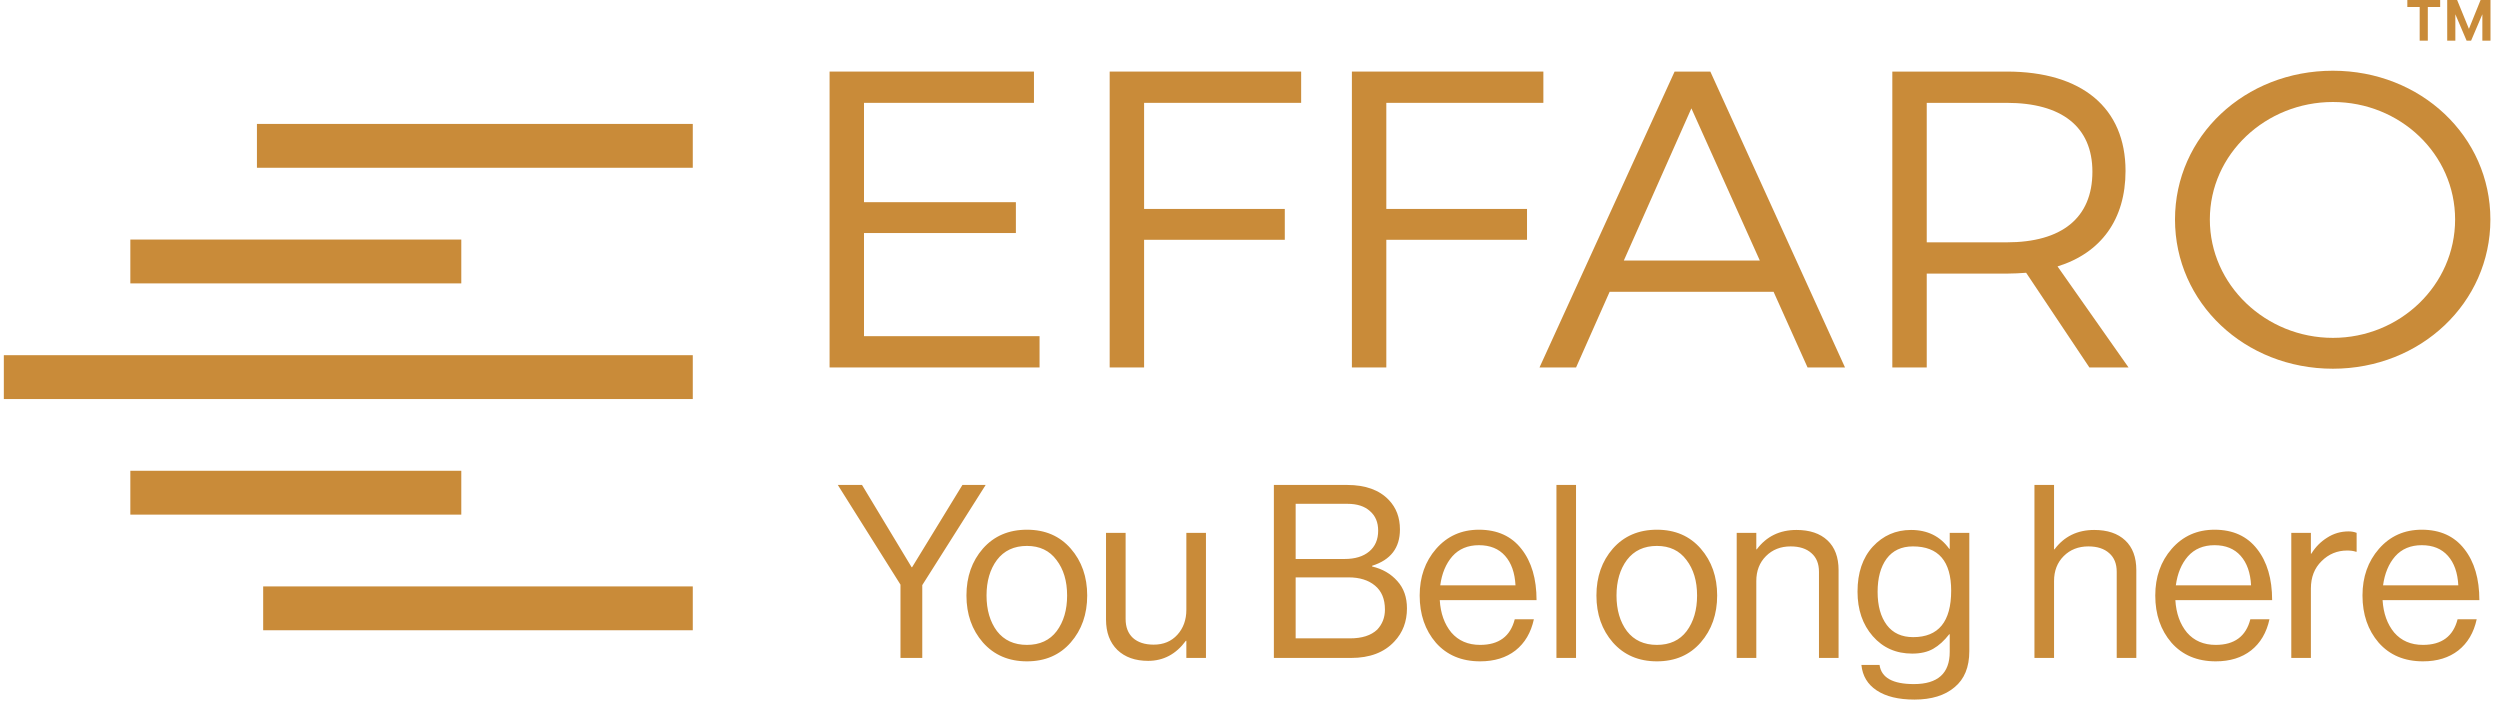
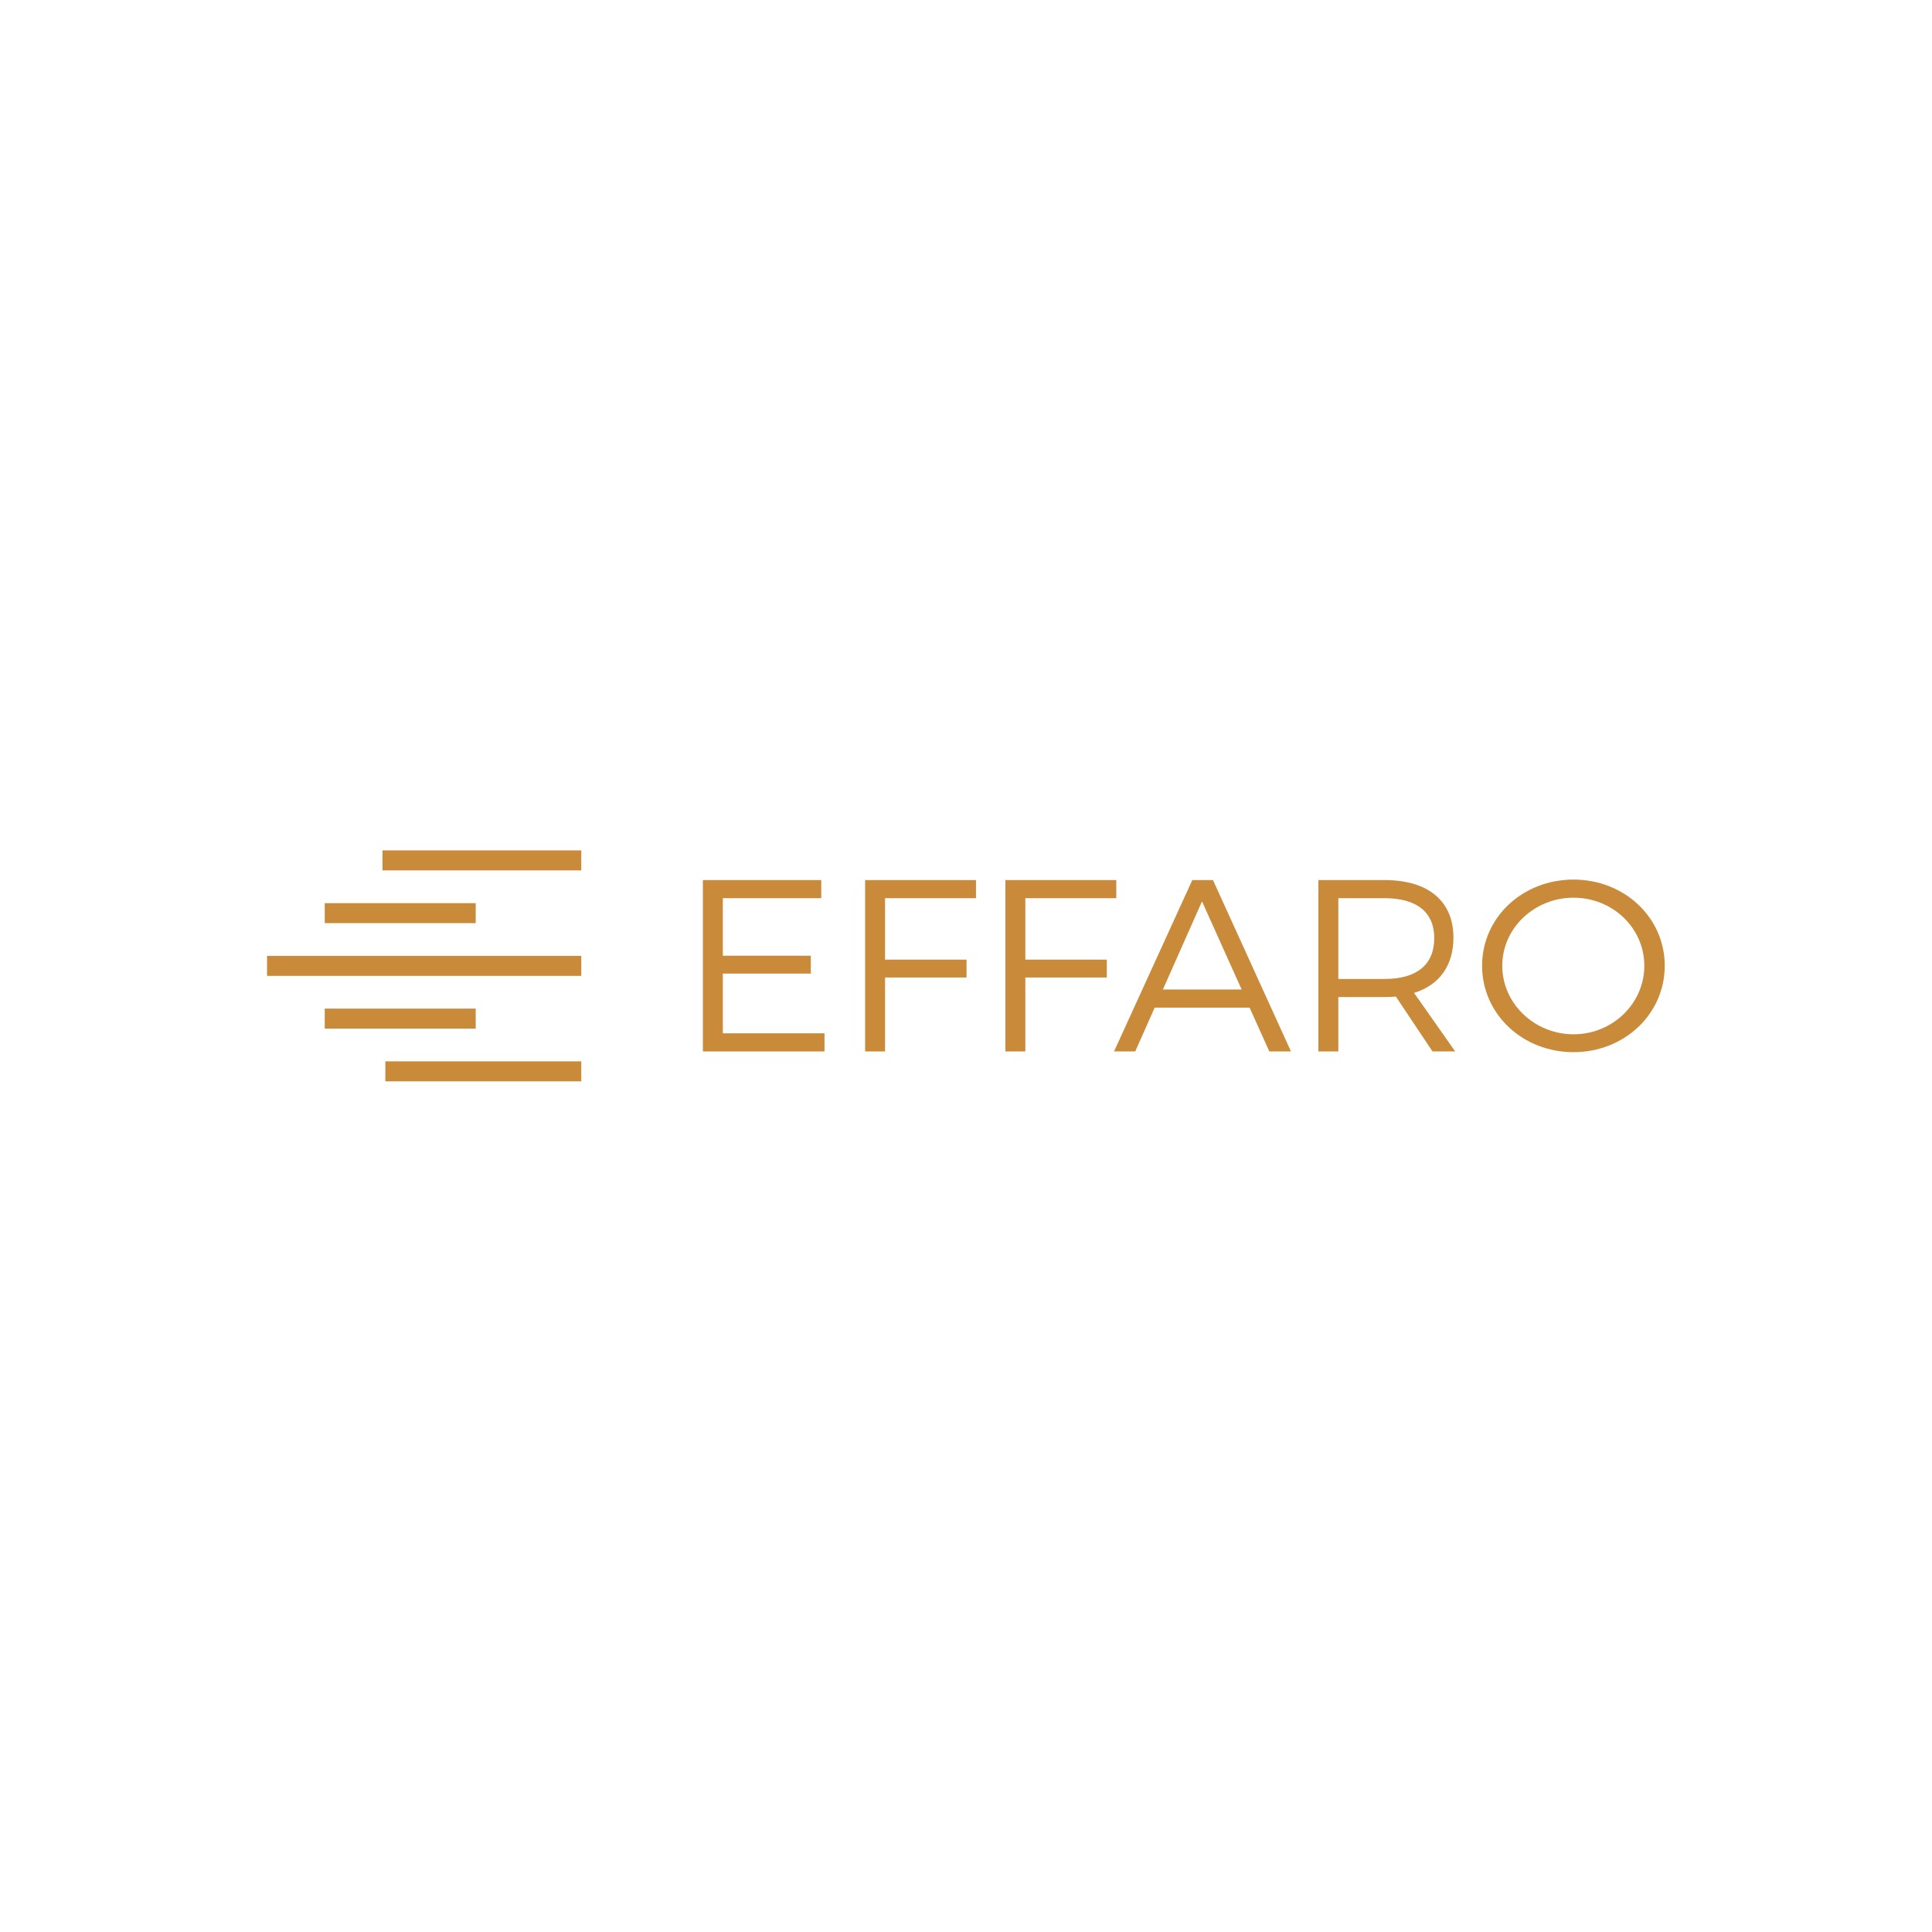
- <svg xmlns="http://www.w3.org/2000/svg" width="207" height="59" viewBox="0 0 207 59" fill="none">
-   <path d="M21.274 10.261H57.362V13.891H21.274V10.261Z" fill="#C98B39" />
-   <path d="M0.317 29.41H57.362V33.041H0.317V29.41Z" fill="#C98B39" />
-   <path d="M21.791 48.555H57.362V52.185H21.791V48.555Z" fill="#C98B39" />
-   <path d="M10.792 38.98H38.195V42.611H10.792V38.98Z" fill="#C98B39" />
-   <path d="M10.792 19.835H38.195V23.465H10.792V19.835Z" fill="#C98B39" />
-   <path d="M85.612 5.926V8.516H71.539V16.741H84.115V19.295H71.539V27.835H86.075V30.425H68.689V5.926H85.612Z" fill="#C98B39" />
-   <path d="M107.735 5.926V8.516H94.731V17.3H106.381V19.855H94.731V30.425H91.881V5.926H107.735Z" fill="#C98B39" />
-   <path d="M127.791 5.926V8.516H114.787V17.3H126.437V19.855H114.787V30.425H111.937V5.926H127.791Z" fill="#C98B39" />
-   <path d="M145.712 21.57L140.047 8.971L134.454 21.57H145.712ZM146.852 24.16H133.278L130.499 30.425H127.471L138.658 5.926H141.615L152.766 30.425H149.666L146.852 24.16Z" fill="#C98B39" />
-   <path d="M166.161 20.065C170.685 20.065 173.251 18.07 173.251 14.22C173.251 10.476 170.685 8.516 166.161 8.516H159.534V20.065H166.161ZM173.001 30.425L167.764 22.585C167.265 22.62 166.731 22.655 166.161 22.655H159.534V30.425H156.684V5.926H166.161C172.395 5.926 175.994 8.936 175.994 14.151C175.994 18.175 173.963 20.94 170.364 22.06L176.243 30.425H173.001Z" fill="#C98B39" />
-   <path d="M182.975 18.176C182.975 23.601 187.607 27.975 193.164 27.975C198.722 27.975 203.283 23.601 203.283 18.176C203.283 12.751 198.722 8.446 193.164 8.446C187.607 8.446 182.975 12.751 182.975 18.176ZM206.204 18.176C206.204 25.07 200.433 30.53 193.164 30.53C185.861 30.53 180.09 25.07 180.09 18.176C180.09 11.281 185.861 5.856 193.164 5.856C200.433 5.856 206.204 11.281 206.204 18.176Z" fill="#C98B39" />
-   <path d="M199.327 0.577V0H202.046V0.577H199.327ZM200.349 3.37V0.293H201.023V3.37H200.349ZM202.629 3.37V0H203.303V3.37H202.629ZM204.236 3.37L202.798 0H203.45L204.427 2.39L205.393 0H206.044L204.606 3.37H204.236ZM205.539 3.37V0H206.213V3.37H205.539Z" fill="#C98B39" />
-   <path d="M74.56 54.478V48.408L69.371 40.154H71.375L75.482 46.965H75.522L79.689 40.154H81.613L76.364 48.448V54.478H74.56ZM88.657 53.196C87.749 54.238 86.54 54.759 85.031 54.759C83.522 54.759 82.306 54.238 81.385 53.196C80.477 52.154 80.022 50.859 80.022 49.309C80.022 47.76 80.477 46.465 81.385 45.423C82.306 44.381 83.522 43.86 85.031 43.86C86.54 43.86 87.749 44.381 88.657 45.423C89.566 46.465 90.02 47.76 90.02 49.309C90.02 50.859 89.566 52.154 88.657 53.196ZM82.547 52.255C83.135 53.016 83.963 53.397 85.031 53.397C86.1 53.397 86.921 53.016 87.496 52.255C88.07 51.48 88.357 50.498 88.357 49.309C88.357 48.107 88.063 47.126 87.475 46.364C86.901 45.59 86.086 45.202 85.031 45.202C83.963 45.202 83.135 45.59 82.547 46.364C81.972 47.139 81.685 48.121 81.685 49.309C81.685 50.498 81.972 51.48 82.547 52.255ZM99.853 54.478H98.23V53.056H98.19C97.375 54.165 96.333 54.719 95.064 54.719C93.996 54.719 93.148 54.418 92.52 53.817C91.892 53.203 91.578 52.361 91.578 51.293V44.12H93.201V51.253C93.201 51.921 93.401 52.442 93.802 52.816C94.216 53.19 94.79 53.377 95.525 53.377C96.34 53.377 96.994 53.103 97.489 52.555C97.983 52.008 98.23 51.32 98.23 50.492V44.12H99.853V54.478ZM105.477 54.478V40.154H111.547C113.057 40.154 114.205 40.568 114.993 41.396C115.608 42.037 115.915 42.852 115.915 43.84C115.915 45.363 115.147 46.364 113.611 46.845V46.905C114.466 47.106 115.16 47.506 115.694 48.107C116.229 48.695 116.496 49.45 116.496 50.371C116.496 51.467 116.149 52.382 115.454 53.116C114.613 54.024 113.417 54.478 111.868 54.478H105.477ZM107.28 52.856H111.788C112.776 52.856 113.524 52.615 114.032 52.134C114.459 51.68 114.673 51.126 114.673 50.471C114.673 49.603 114.399 48.942 113.851 48.488C113.304 48.034 112.576 47.807 111.667 47.807H107.28V52.856ZM107.28 46.284H111.327C112.195 46.284 112.876 46.077 113.37 45.663C113.865 45.249 114.112 44.675 114.112 43.94C114.112 43.246 113.885 42.705 113.43 42.317C112.99 41.917 112.369 41.716 111.567 41.716H107.28V46.284ZM122.557 54.759C121.021 54.759 119.799 54.245 118.891 53.216C117.996 52.175 117.549 50.872 117.549 49.309C117.549 47.773 118.003 46.485 118.911 45.443C119.833 44.388 121.015 43.86 122.457 43.86C123.98 43.86 125.155 44.394 125.983 45.463C126.812 46.518 127.226 47.927 127.226 49.69H119.212C119.278 50.785 119.599 51.68 120.173 52.375C120.761 53.056 121.556 53.397 122.557 53.397C124.107 53.397 125.062 52.689 125.422 51.273H127.005C126.765 52.382 126.257 53.243 125.483 53.857C124.708 54.459 123.733 54.759 122.557 54.759ZM124.621 46.024C124.1 45.436 123.379 45.142 122.457 45.142C121.536 45.142 120.801 45.449 120.253 46.064C119.719 46.678 119.385 47.48 119.252 48.468H125.483C125.429 47.426 125.142 46.611 124.621 46.024ZM128.873 54.478V40.154H130.495V54.478H128.873ZM140.819 53.196C139.91 54.238 138.702 54.759 137.192 54.759C135.683 54.759 134.468 54.238 133.546 53.196C132.638 52.154 132.184 50.859 132.184 49.309C132.184 47.76 132.638 46.465 133.546 45.423C134.468 44.381 135.683 43.86 137.192 43.86C138.702 43.86 139.91 44.381 140.819 45.423C141.727 46.465 142.181 47.76 142.181 49.309C142.181 50.859 141.727 52.154 140.819 53.196ZM134.708 52.255C135.296 53.016 136.124 53.397 137.192 53.397C138.261 53.397 139.082 53.016 139.657 52.255C140.231 51.48 140.518 50.498 140.518 49.309C140.518 48.107 140.224 47.126 139.637 46.364C139.062 45.59 138.248 45.202 137.192 45.202C136.124 45.202 135.296 45.59 134.708 46.364C134.134 47.139 133.847 48.121 133.847 49.309C133.847 50.498 134.134 51.48 134.708 52.255ZM145.422 44.12V45.483H145.462C146.264 44.414 147.359 43.88 148.748 43.88C149.843 43.88 150.698 44.167 151.313 44.742C151.927 45.316 152.234 46.137 152.234 47.206V54.478H150.611V47.346C150.611 46.678 150.404 46.164 149.99 45.803C149.576 45.429 149.002 45.242 148.267 45.242C147.439 45.242 146.758 45.51 146.224 46.044C145.689 46.578 145.422 47.266 145.422 48.107V54.478H143.799V44.12H145.422ZM158.512 57.925C157.189 57.925 156.147 57.671 155.386 57.163C154.638 56.669 154.217 55.968 154.124 55.059H155.627C155.773 56.115 156.722 56.642 158.471 56.642C160.448 56.642 161.437 55.754 161.437 53.978V52.515H161.397C160.983 53.049 160.542 53.45 160.074 53.717C159.607 53.984 159.026 54.118 158.331 54.118C156.996 54.118 155.907 53.637 155.066 52.675C154.224 51.714 153.803 50.485 153.803 48.989C153.803 47.426 154.224 46.184 155.066 45.263C155.92 44.341 156.976 43.88 158.231 43.88C159.593 43.88 160.649 44.401 161.397 45.443H161.437V44.12H163.059V53.917C163.059 55.24 162.652 56.235 161.837 56.903C161.036 57.584 159.927 57.925 158.512 57.925ZM158.411 52.755C160.508 52.755 161.557 51.473 161.557 48.909C161.557 46.465 160.502 45.242 158.391 45.242C157.443 45.242 156.715 45.583 156.208 46.264C155.713 46.945 155.466 47.86 155.466 49.009C155.466 50.158 155.72 51.073 156.228 51.754C156.735 52.422 157.463 52.755 158.411 52.755ZM170.075 40.154V45.483H170.115C170.916 44.414 172.011 43.88 173.4 43.88C174.496 43.88 175.351 44.167 175.965 44.742C176.579 45.316 176.887 46.137 176.887 47.206V54.478H175.264V47.346C175.264 46.678 175.057 46.164 174.643 45.803C174.229 45.429 173.654 45.242 172.92 45.242C172.092 45.242 171.41 45.51 170.876 46.044C170.342 46.578 170.075 47.266 170.075 48.107V54.478H168.452V40.154H170.075ZM183.464 54.759C181.928 54.759 180.706 54.245 179.798 53.216C178.903 52.175 178.456 50.872 178.456 49.309C178.456 47.773 178.91 46.485 179.818 45.443C180.74 44.388 181.922 43.86 183.364 43.86C184.887 43.86 186.062 44.394 186.89 45.463C187.718 46.518 188.133 47.927 188.133 49.69H180.119C180.185 50.785 180.506 51.68 181.08 52.375C181.668 53.056 182.463 53.397 183.464 53.397C185.014 53.397 185.969 52.689 186.329 51.273H187.912C187.672 52.382 187.164 53.243 186.389 53.857C185.615 54.459 184.64 54.759 183.464 54.759ZM185.528 46.024C185.007 45.436 184.286 45.142 183.364 45.142C182.443 45.142 181.708 45.449 181.16 46.064C180.626 46.678 180.292 47.48 180.159 48.468H186.389C186.336 47.426 186.049 46.611 185.528 46.024ZM191.342 44.12V45.843H191.382C191.716 45.296 192.15 44.855 192.685 44.521C193.219 44.174 193.813 44 194.468 44C194.708 44 194.928 44.04 195.129 44.12V45.683H195.069C194.868 45.616 194.628 45.583 194.347 45.583C193.519 45.583 192.811 45.877 192.224 46.465C191.636 47.039 191.342 47.794 191.342 48.728V54.478H189.719V44.12H191.342ZM200.623 54.759C199.087 54.759 197.865 54.245 196.957 53.216C196.062 52.175 195.614 50.872 195.614 49.309C195.614 47.773 196.069 46.485 196.977 45.443C197.898 44.388 199.081 43.86 200.523 43.86C202.046 43.86 203.221 44.394 204.049 45.463C204.877 46.518 205.291 47.927 205.291 49.69H197.277C197.344 50.785 197.665 51.68 198.239 52.375C198.827 53.056 199.621 53.397 200.623 53.397C202.173 53.397 203.128 52.689 203.488 51.273H205.071C204.831 52.382 204.323 53.243 203.548 53.857C202.774 54.459 201.799 54.759 200.623 54.759ZM202.687 46.024C202.166 45.436 201.445 45.142 200.523 45.142C199.601 45.142 198.867 45.449 198.319 46.064C197.785 46.678 197.451 47.48 197.317 48.468H203.548C203.495 47.426 203.208 46.611 202.687 46.024Z" fill="#C98B39" />
+ <svg xmlns="http://www.w3.org/2000/svg" width="100%" height="100%" viewBox="0 0 4335 4335" version="1.1" xml:space="preserve" style="fill-rule:evenodd;clip-rule:evenodd;stroke-linejoin:round;stroke-miterlimit:2;">
+   <g transform="matrix(1,0,0,1,0,-8427.76)">
+     <g id="Artboard1" transform="matrix(2.25752,0,0,2.25752,0,8427.76)">
+       <rect x="0" y="0" width="1920" height="1920" style="fill:none;" />
+       <g transform="matrix(1.23061,0,0,1.23061,-10057.7,359.665)">
+         <g id="Layer-1">
+           <g>
+             <g transform="matrix(1.29821,0,0,1.29821,8836.24,556.936)">
+               <path d="M0,-106.608L0,-95.338L-61.238,-95.338L-61.238,-59.547L-6.511,-59.547L-6.511,-48.43L-61.238,-48.43L-61.238,-11.27L2.015,-11.27L2.015,0L-73.641,0L-73.641,-106.608L0,-106.608Z" style="fill:rgb(201,139,57);fill-rule:nonzero;" />
+             </g>
+             <g transform="matrix(1.29821,0,0,1.29821,8961.22,556.936)">
+               <path d="M0,-106.608L0,-95.338L-56.587,-95.338L-56.587,-57.111L-5.891,-57.111L-5.891,-45.994L-56.587,-45.994L-56.587,0L-68.99,0L-68.99,-106.608L0,-106.608Z" style="fill:rgb(201,139,57);fill-rule:nonzero;" />
+             </g>
+             <g transform="matrix(1.29821,0,0,1.29821,9074.52,556.936)">
+               <path d="M0,-106.608L0,-95.338L-56.587,-95.338L-56.587,-57.111L-5.891,-57.111L-5.891,-45.994L-56.587,-45.994L-56.587,0L-68.99,0L-68.99,-106.608L0,-106.608Z" style="fill:rgb(201,139,57);fill-rule:nonzero;" />
+             </g>
+             <g transform="matrix(1.29821,0,0,1.29821,9175.76,468.558)">
+               <path d="M0,29.545L-24.65,-25.282L-48.99,29.545L0,29.545ZM4.961,40.815L-54.106,40.815L-66.199,68.077L-79.377,68.077L-30.697,-38.532L-17.829,-38.532L30.697,68.077L17.209,68.077L4.961,40.815Z" style="fill:rgb(201,139,57);fill-rule:nonzero;" />
+             </g>
+             <g transform="matrix(1.29821,0,0,1.29821,9291.28,477.059)">
+               <path d="M0,16.449C19.689,16.449 30.852,7.767 30.852,-8.985C30.852,-25.28 19.689,-33.809 0,-33.809L-28.836,-33.809L-28.836,16.449L0,16.449ZM29.766,61.529L6.977,27.414C4.806,27.567 2.48,27.719 0,27.719L-28.836,27.719L-28.836,61.529L-41.24,61.529L-41.24,-45.08L0,-45.08C27.131,-45.08 42.789,-31.982 42.789,-9.289C42.789,8.225 33.953,20.256 18.293,25.129L43.875,61.529L29.766,61.529Z" style="fill:rgb(201,139,57);fill-rule:nonzero;" />
+             </g>
+             <g transform="matrix(1.29821,0,0,1.29821,9386.27,487.933)">
+               <path d="M0,-0.151C0,23.455 20.155,42.491 44.339,42.491C68.525,42.491 88.369,23.455 88.369,-0.151C88.369,-23.758 68.525,-42.491 44.339,-42.491C20.155,-42.491 0,-23.758 0,-0.151M101.082,-0.151C101.082,29.85 75.967,53.609 44.339,53.609C12.557,53.609 -12.557,29.85 -12.557,-0.151C-12.557,-30.154 12.557,-53.76 44.339,-53.76C75.967,-53.76 101.082,-30.154 101.082,-0.151" style="fill:rgb(201,139,57);fill-rule:nonzero;" />
+             </g>
+             <g transform="matrix(0.874859,0,0,0.874859,7707.87,-244.521)">
+               <g transform="matrix(-1,0,0,1,1716.47,-392.513)">
+                 <rect x="648.244" y="1123.02" width="183.522" height="18.463" style="fill:rgb(201,139,57);" />
+               </g>
+               <g transform="matrix(-1,0,0,1,1609.89,-197.759)">
+                 <rect x="541.664" y="1025.64" width="290.102" height="18.463" style="fill:rgb(201,139,57);" />
+               </g>
+               <g transform="matrix(-1,0,0,1,1719.1,-3.0046)">
+                 <rect x="650.873" y="928.264" width="180.893" height="18.463" style="fill:rgb(201,139,57);" />
+               </g>
+               <g transform="matrix(-1,0,0,1,1565.69,-100.383)">
+                 <rect x="594.94" y="976.953" width="139.355" height="18.463" style="fill:rgb(201,139,57);" />
+               </g>
+               <g transform="matrix(-1,0,0,1,1565.69,-295.135)">
+                 <rect x="594.94" y="1074.33" width="139.355" height="18.463" style="fill:rgb(201,139,57);" />
+               </g>
+             </g>
+           </g>
+         </g>
+       </g>
+     </g>
+   </g>
</svg>
